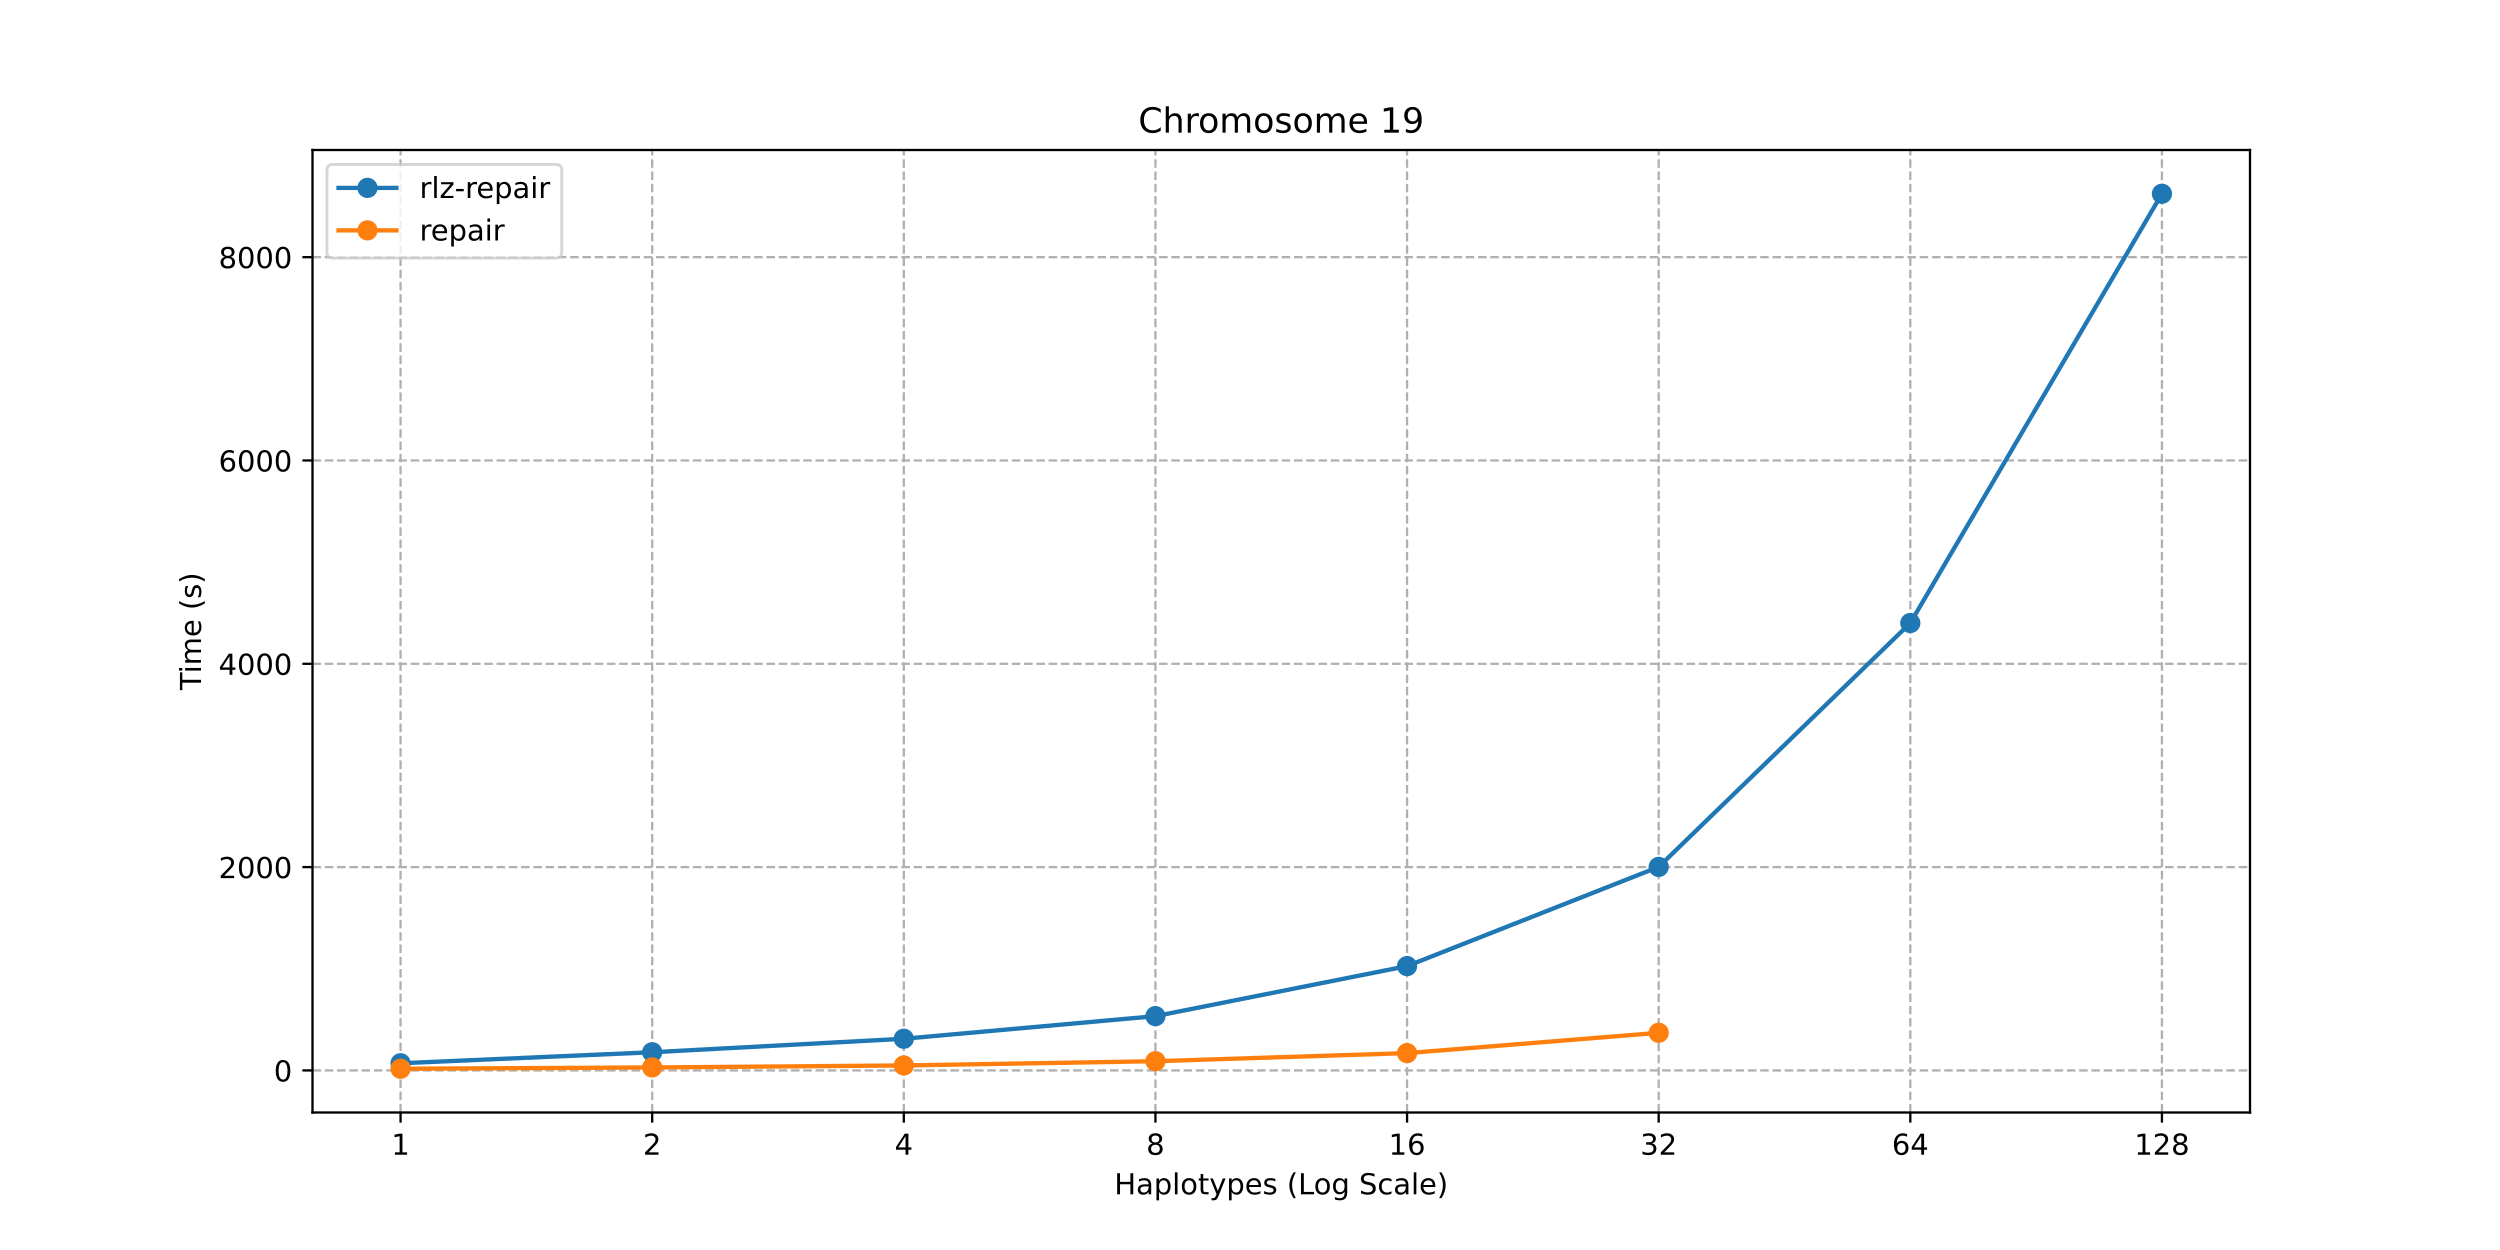
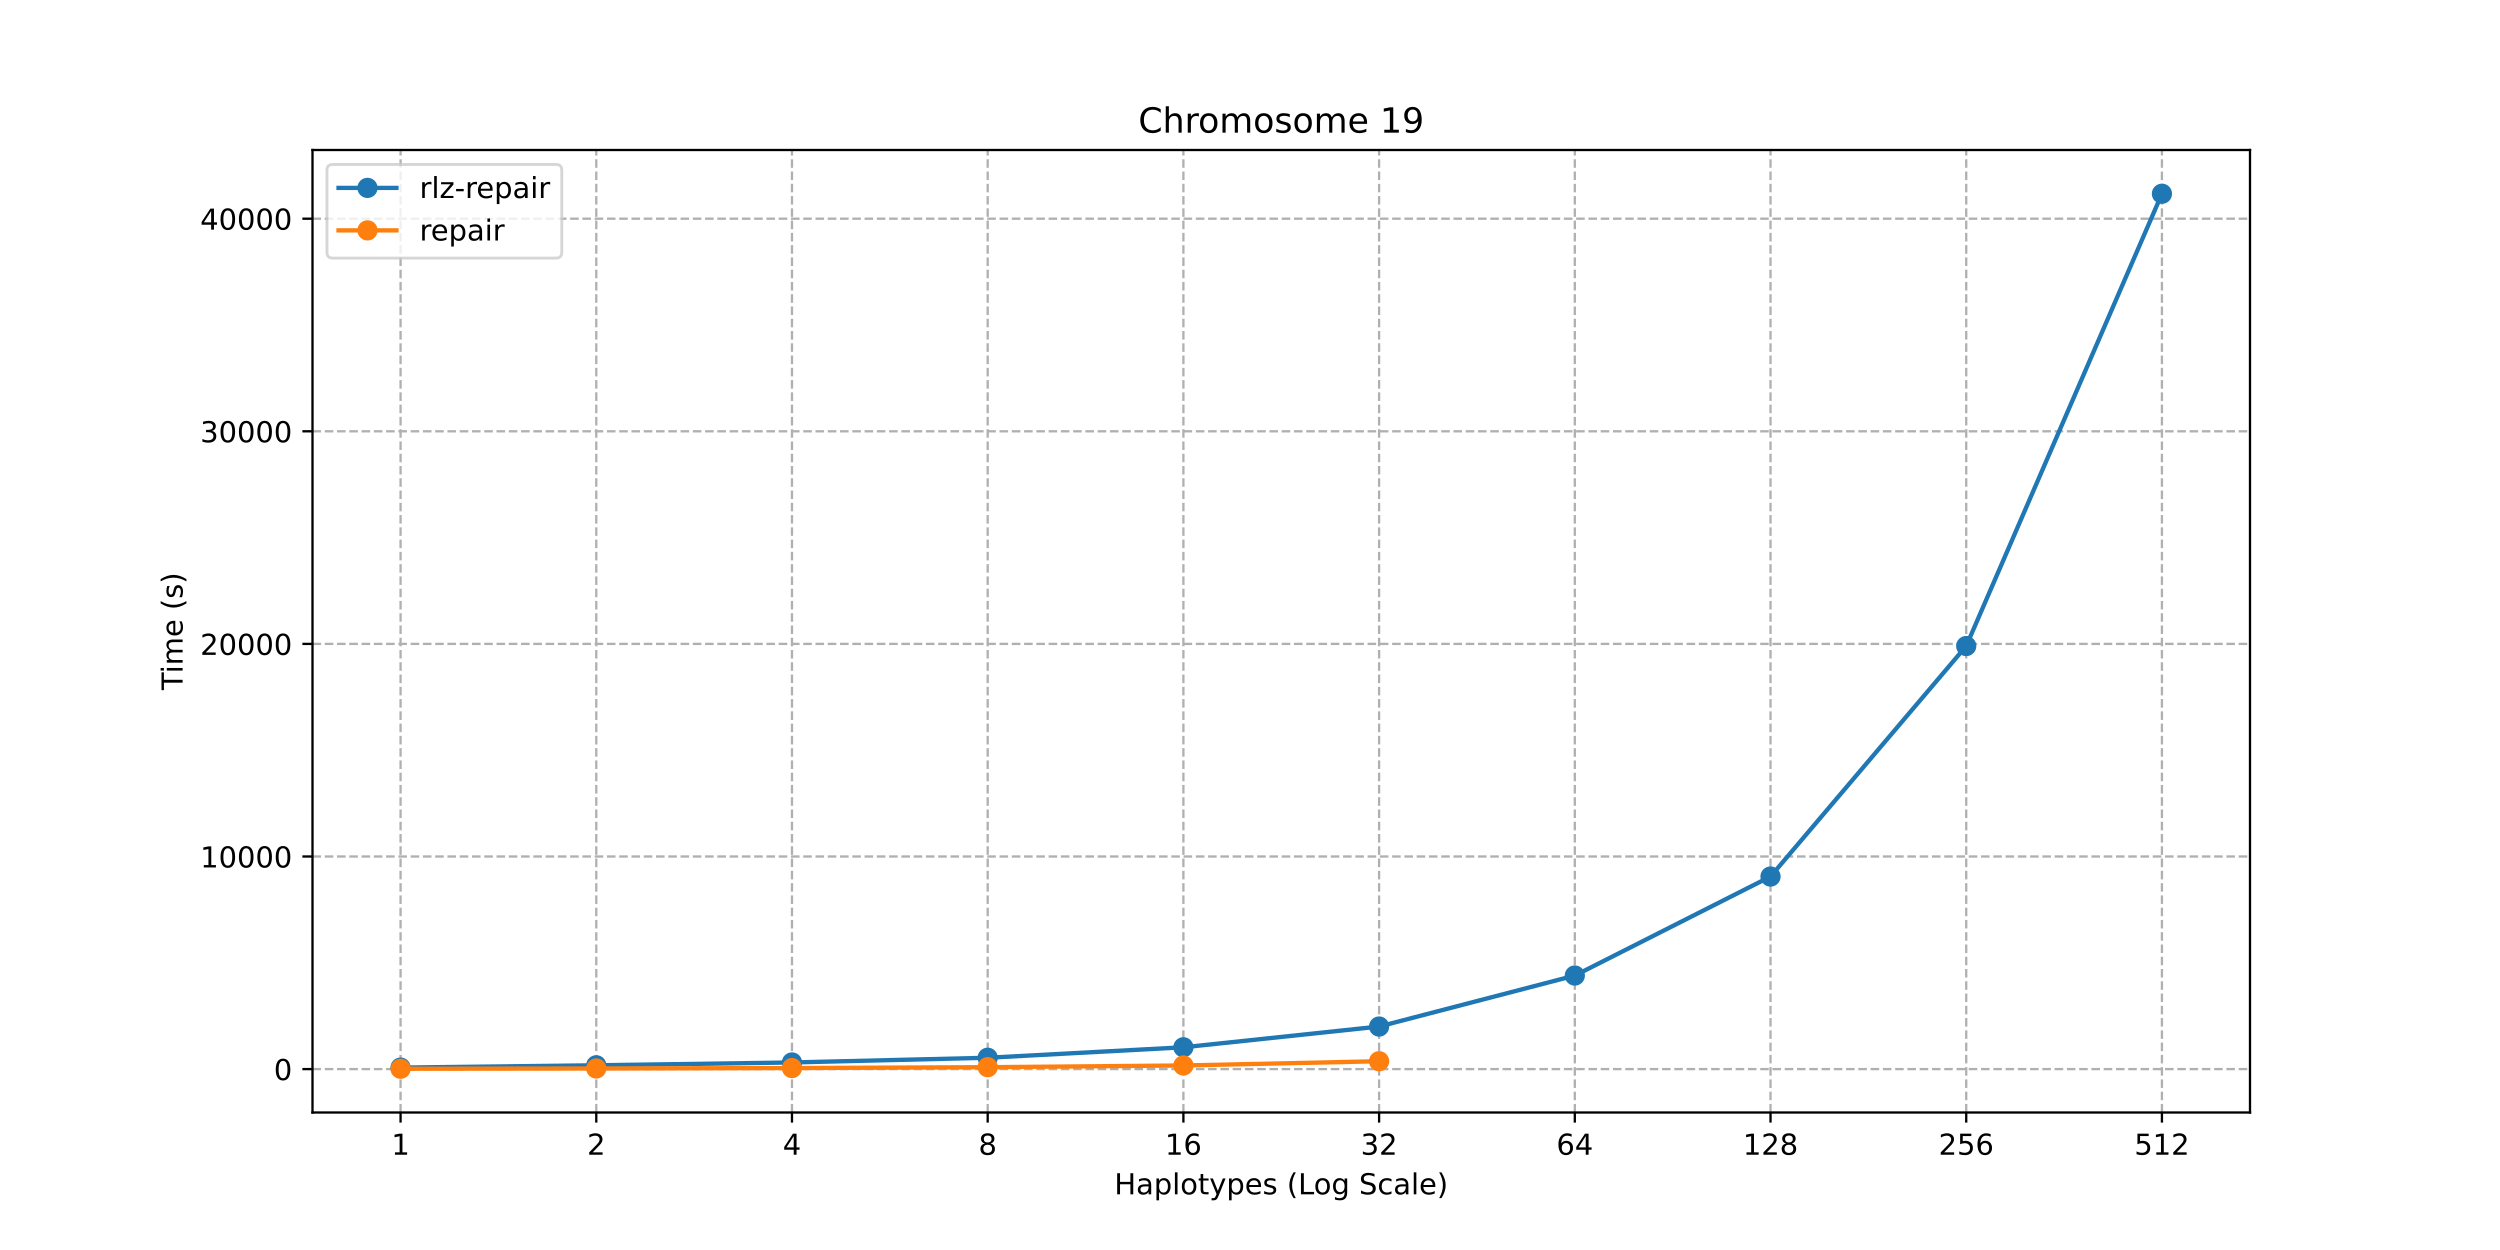
<svg xmlns="http://www.w3.org/2000/svg" xmlns:xlink="http://www.w3.org/1999/xlink" width="864pt" height="432pt" viewBox="0 0 864 432" version="1.1">
  <defs>
    <style type="text/css">*{stroke-linejoin: round; stroke-linecap: butt}</style>
  </defs>
  <g id="figure_1">
    <g id="patch_1">
      <path d="M 0 432  L 864 432  L 864 0  L 0 0  z " style="fill: #ffffff" />
    </g>
    <g id="axes_1">
      <g id="patch_2">
        <path d="M 108 384.48  L 777.6 384.48  L 777.6 51.84  L 108 51.84  z " style="fill: #ffffff" />
      </g>
      <g id="matplotlib.axis_1">
        <g id="xtick_1">
          <g id="line2d_1">
-             <path d="M 138.436 384.48  L 138.436 51.84  " clip-path="url(#pf1f2559786)" style="fill: none; stroke-dasharray: 2.96,1.28; stroke-dashoffset: 0; stroke: #b0b0b0; stroke-width: 0.8" />
+             <path d="M 138.436 384.48  L 138.436 51.84  " clip-path="url(#p9c836354a2)" style="fill: none; stroke-dasharray: 2.96,1.28; stroke-dashoffset: 0; stroke: #b0b0b0; stroke-width: 0.8" />
          </g>
          <g id="line2d_2">
            <defs>
-               <path id="me5ac113450" d="M 0 0  L 0 3.5  " style="stroke: #000000; stroke-width: 0.8" />
+               <path id="m26814242cc" d="M 0 0  L 0 3.5  " style="stroke: #000000; stroke-width: 0.8" />
            </defs>
            <g>
-               <use xlink:href="#me5ac113450" x="138.436" y="384.48" style="stroke: #000000; stroke-width: 0.8" />
+               <use xlink:href="#m26814242cc" x="138.436" y="384.48" style="stroke: #000000; stroke-width: 0.8" />
            </g>
          </g>
          <g id="text_1">
            <g transform="translate(135.2551 399.0784) scale(0.1 -0.1)">
              <defs>
                <path id="DejaVuSans-31" d="M 794 531  L 1825 531  L 1825 4091  L 703 3866  L 703 4441  L 1819 4666  L 2450 4666  L 2450 531  L 3481 531  L 3481 0  L 794 0  L 794 531  z " transform="scale(0.015625)" />
              </defs>
              <use xlink:href="#DejaVuSans-31" />
            </g>
          </g>
        </g>
        <g id="xtick_2">
          <g id="line2d_3">
-             <path d="M 225.397 384.48  L 225.397 51.84  " clip-path="url(#pf1f2559786)" style="fill: none; stroke-dasharray: 2.96,1.28; stroke-dashoffset: 0; stroke: #b0b0b0; stroke-width: 0.8" />
+             <path d="M 206.073 384.48  L 206.073 51.84  " clip-path="url(#p9c836354a2)" style="fill: none; stroke-dasharray: 2.96,1.28; stroke-dashoffset: 0; stroke: #b0b0b0; stroke-width: 0.8" />
          </g>
          <g id="line2d_4">
            <g>
-               <use xlink:href="#me5ac113450" x="225.397" y="384.48" style="stroke: #000000; stroke-width: 0.8" />
+               <use xlink:href="#m26814242cc" x="206.073" y="384.48" style="stroke: #000000; stroke-width: 0.8" />
            </g>
          </g>
          <g id="text_2">
-             <g transform="translate(222.2162 399.0784) scale(0.1 -0.1)">
+             <g transform="translate(202.8915 399.0784) scale(0.1 -0.1)">
              <defs>
                <path id="DejaVuSans-32" d="M 1228 531  L 3431 531  L 3431 0  L 469 0  L 469 531  Q 828 903 1448 1529  Q 2069 2156 2228 2338  Q 2531 2678 2651 2914  Q 2772 3150 2772 3378  Q 2772 3750 2511 3984  Q 2250 4219 1831 4219  Q 1534 4219 1204 4116  Q 875 4013 500 3803  L 500 4441  Q 881 4594 1212 4672  Q 1544 4750 1819 4750  Q 2544 4750 2975 4387  Q 3406 4025 3406 3419  Q 3406 3131 3298 2873  Q 3191 2616 2906 2266  Q 2828 2175 2409 1742  Q 1991 1309 1228 531  z " transform="scale(0.015625)" />
              </defs>
              <use xlink:href="#DejaVuSans-32" />
            </g>
          </g>
        </g>
        <g id="xtick_3">
          <g id="line2d_5">
-             <path d="M 312.358 384.48  L 312.358 51.84  " clip-path="url(#pf1f2559786)" style="fill: none; stroke-dasharray: 2.96,1.28; stroke-dashoffset: 0; stroke: #b0b0b0; stroke-width: 0.8" />
+             <path d="M 273.709 384.48  L 273.709 51.84  " clip-path="url(#p9c836354a2)" style="fill: none; stroke-dasharray: 2.96,1.28; stroke-dashoffset: 0; stroke: #b0b0b0; stroke-width: 0.8" />
          </g>
          <g id="line2d_6">
            <g>
-               <use xlink:href="#me5ac113450" x="312.358" y="384.48" style="stroke: #000000; stroke-width: 0.8" />
+               <use xlink:href="#m26814242cc" x="273.709" y="384.48" style="stroke: #000000; stroke-width: 0.8" />
            </g>
          </g>
          <g id="text_3">
-             <g transform="translate(309.1772 399.0784) scale(0.1 -0.1)">
+             <g transform="translate(270.5278 399.0784) scale(0.1 -0.1)">
              <defs>
                <path id="DejaVuSans-34" d="M 2419 4116  L 825 1625  L 2419 1625  L 2419 4116  z M 2253 4666  L 3047 4666  L 3047 1625  L 3713 1625  L 3713 1100  L 3047 1100  L 3047 0  L 2419 0  L 2419 1100  L 313 1100  L 313 1709  L 2253 4666  z " transform="scale(0.015625)" />
              </defs>
              <use xlink:href="#DejaVuSans-34" />
            </g>
          </g>
        </g>
        <g id="xtick_4">
          <g id="line2d_7">
-             <path d="M 399.319 384.48  L 399.319 51.84  " clip-path="url(#pf1f2559786)" style="fill: none; stroke-dasharray: 2.96,1.28; stroke-dashoffset: 0; stroke: #b0b0b0; stroke-width: 0.8" />
+             <path d="M 341.345 384.48  L 341.345 51.84  " clip-path="url(#p9c836354a2)" style="fill: none; stroke-dasharray: 2.96,1.28; stroke-dashoffset: 0; stroke: #b0b0b0; stroke-width: 0.8" />
          </g>
          <g id="line2d_8">
            <g>
-               <use xlink:href="#me5ac113450" x="399.319" y="384.48" style="stroke: #000000; stroke-width: 0.8" />
+               <use xlink:href="#m26814242cc" x="341.345" y="384.48" style="stroke: #000000; stroke-width: 0.8" />
            </g>
          </g>
          <g id="text_4">
-             <g transform="translate(396.1382 399.0784) scale(0.1 -0.1)">
+             <g transform="translate(338.1642 399.0784) scale(0.1 -0.1)">
              <defs>
                <path id="DejaVuSans-38" d="M 2034 2216  Q 1584 2216 1326 1975  Q 1069 1734 1069 1313  Q 1069 891 1326 650  Q 1584 409 2034 409  Q 2484 409 2743 651  Q 3003 894 3003 1313  Q 3003 1734 2745 1975  Q 2488 2216 2034 2216  z M 1403 2484  Q 997 2584 770 2862  Q 544 3141 544 3541  Q 544 4100 942 4425  Q 1341 4750 2034 4750  Q 2731 4750 3128 4425  Q 3525 4100 3525 3541  Q 3525 3141 3298 2862  Q 3072 2584 2669 2484  Q 3125 2378 3379 2068  Q 3634 1759 3634 1313  Q 3634 634 3220 271  Q 2806 -91 2034 -91  Q 1263 -91 848 271  Q 434 634 434 1313  Q 434 1759 690 2068  Q 947 2378 1403 2484  z M 1172 3481  Q 1172 3119 1398 2916  Q 1625 2713 2034 2713  Q 2441 2713 2670 2916  Q 2900 3119 2900 3481  Q 2900 3844 2670 4047  Q 2441 4250 2034 4250  Q 1625 4250 1398 4047  Q 1172 3844 1172 3481  z " transform="scale(0.015625)" />
              </defs>
              <use xlink:href="#DejaVuSans-38" />
            </g>
          </g>
        </g>
        <g id="xtick_5">
          <g id="line2d_9">
-             <path d="M 486.281 384.48  L 486.281 51.84  " clip-path="url(#pf1f2559786)" style="fill: none; stroke-dasharray: 2.96,1.28; stroke-dashoffset: 0; stroke: #b0b0b0; stroke-width: 0.8" />
+             <path d="M 408.982 384.48  L 408.982 51.84  " clip-path="url(#p9c836354a2)" style="fill: none; stroke-dasharray: 2.96,1.28; stroke-dashoffset: 0; stroke: #b0b0b0; stroke-width: 0.8" />
          </g>
          <g id="line2d_10">
            <g>
-               <use xlink:href="#me5ac113450" x="486.281" y="384.48" style="stroke: #000000; stroke-width: 0.8" />
+               <use xlink:href="#m26814242cc" x="408.982" y="384.48" style="stroke: #000000; stroke-width: 0.8" />
            </g>
          </g>
          <g id="text_5">
-             <g transform="translate(479.918 399.0784) scale(0.1 -0.1)">
+             <g transform="translate(402.6193 399.0784) scale(0.1 -0.1)">
              <defs>
                <path id="DejaVuSans-36" d="M 2113 2584  Q 1688 2584 1439 2293  Q 1191 2003 1191 1497  Q 1191 994 1439 701  Q 1688 409 2113 409  Q 2538 409 2786 701  Q 3034 994 3034 1497  Q 3034 2003 2786 2293  Q 2538 2584 2113 2584  z M 3366 4563  L 3366 3988  Q 3128 4100 2886 4159  Q 2644 4219 2406 4219  Q 1781 4219 1451 3797  Q 1122 3375 1075 2522  Q 1259 2794 1537 2939  Q 1816 3084 2150 3084  Q 2853 3084 3261 2657  Q 3669 2231 3669 1497  Q 3669 778 3244 343  Q 2819 -91 2113 -91  Q 1303 -91 875 529  Q 447 1150 447 2328  Q 447 3434 972 4092  Q 1497 4750 2381 4750  Q 2619 4750 2861 4703  Q 3103 4656 3366 4563  z " transform="scale(0.015625)" />
              </defs>
              <use xlink:href="#DejaVuSans-31" />
              <use xlink:href="#DejaVuSans-36" x="63.623" />
            </g>
          </g>
        </g>
        <g id="xtick_6">
          <g id="line2d_11">
-             <path d="M 573.242 384.48  L 573.242 51.84  " clip-path="url(#pf1f2559786)" style="fill: none; stroke-dasharray: 2.96,1.28; stroke-dashoffset: 0; stroke: #b0b0b0; stroke-width: 0.8" />
+             <path d="M 476.618 384.48  L 476.618 51.84  " clip-path="url(#p9c836354a2)" style="fill: none; stroke-dasharray: 2.96,1.28; stroke-dashoffset: 0; stroke: #b0b0b0; stroke-width: 0.8" />
          </g>
          <g id="line2d_12">
            <g>
-               <use xlink:href="#me5ac113450" x="573.242" y="384.48" style="stroke: #000000; stroke-width: 0.8" />
+               <use xlink:href="#m26814242cc" x="476.618" y="384.48" style="stroke: #000000; stroke-width: 0.8" />
            </g>
          </g>
          <g id="text_6">
-             <g transform="translate(566.8791 399.0784) scale(0.1 -0.1)">
+             <g transform="translate(470.2557 399.0784) scale(0.1 -0.1)">
              <defs>
                <path id="DejaVuSans-33" d="M 2597 2516  Q 3050 2419 3304 2112  Q 3559 1806 3559 1356  Q 3559 666 3084 287  Q 2609 -91 1734 -91  Q 1441 -91 1130 -33  Q 819 25 488 141  L 488 750  Q 750 597 1062 519  Q 1375 441 1716 441  Q 2309 441 2620 675  Q 2931 909 2931 1356  Q 2931 1769 2642 2001  Q 2353 2234 1838 2234  L 1294 2234  L 1294 2753  L 1863 2753  Q 2328 2753 2575 2939  Q 2822 3125 2822 3475  Q 2822 3834 2567 4026  Q 2313 4219 1838 4219  Q 1578 4219 1281 4162  Q 984 4106 628 3988  L 628 4550  Q 988 4650 1302 4700  Q 1616 4750 1894 4750  Q 2613 4750 3031 4423  Q 3450 4097 3450 3541  Q 3450 3153 3228 2886  Q 3006 2619 2597 2516  z " transform="scale(0.015625)" />
              </defs>
              <use xlink:href="#DejaVuSans-33" />
              <use xlink:href="#DejaVuSans-32" x="63.623" />
            </g>
          </g>
        </g>
        <g id="xtick_7">
          <g id="line2d_13">
-             <path d="M 660.203 384.48  L 660.203 51.84  " clip-path="url(#pf1f2559786)" style="fill: none; stroke-dasharray: 2.96,1.28; stroke-dashoffset: 0; stroke: #b0b0b0; stroke-width: 0.8" />
+             <path d="M 544.255 384.48  L 544.255 51.84  " clip-path="url(#p9c836354a2)" style="fill: none; stroke-dasharray: 2.96,1.28; stroke-dashoffset: 0; stroke: #b0b0b0; stroke-width: 0.8" />
          </g>
          <g id="line2d_14">
            <g>
-               <use xlink:href="#me5ac113450" x="660.203" y="384.48" style="stroke: #000000; stroke-width: 0.8" />
+               <use xlink:href="#m26814242cc" x="544.255" y="384.48" style="stroke: #000000; stroke-width: 0.8" />
            </g>
          </g>
          <g id="text_7">
-             <g transform="translate(653.8401 399.0784) scale(0.1 -0.1)">
+             <g transform="translate(537.892 399.0784) scale(0.1 -0.1)">
              <use xlink:href="#DejaVuSans-36" />
              <use xlink:href="#DejaVuSans-34" x="63.623" />
            </g>
          </g>
        </g>
        <g id="xtick_8">
          <g id="line2d_15">
-             <path d="M 747.164 384.48  L 747.164 51.84  " clip-path="url(#pf1f2559786)" style="fill: none; stroke-dasharray: 2.96,1.28; stroke-dashoffset: 0; stroke: #b0b0b0; stroke-width: 0.8" />
+             <path d="M 611.891 384.48  L 611.891 51.84  " clip-path="url(#p9c836354a2)" style="fill: none; stroke-dasharray: 2.96,1.28; stroke-dashoffset: 0; stroke: #b0b0b0; stroke-width: 0.8" />
          </g>
          <g id="line2d_16">
            <g>
-               <use xlink:href="#me5ac113450" x="747.164" y="384.48" style="stroke: #000000; stroke-width: 0.8" />
+               <use xlink:href="#m26814242cc" x="611.891" y="384.48" style="stroke: #000000; stroke-width: 0.8" />
            </g>
          </g>
          <g id="text_8">
-             <g transform="translate(737.6199 399.0784) scale(0.1 -0.1)">
+             <g transform="translate(602.3472 399.0784) scale(0.1 -0.1)">
              <use xlink:href="#DejaVuSans-31" />
              <use xlink:href="#DejaVuSans-32" x="63.623" />
              <use xlink:href="#DejaVuSans-38" x="127.246" />
            </g>
          </g>
        </g>
-         <g id="text_9">
+         <g id="xtick_9">
+           <g id="line2d_17">
+             <path d="M 679.527 384.48  L 679.527 51.84  " clip-path="url(#p9c836354a2)" style="fill: none; stroke-dasharray: 2.96,1.28; stroke-dashoffset: 0; stroke: #b0b0b0; stroke-width: 0.8" />
+           </g>
+           <g id="line2d_18">
+             <g>
+               <use xlink:href="#m26814242cc" x="679.527" y="384.48" style="stroke: #000000; stroke-width: 0.8" />
+             </g>
+           </g>
+           <g id="text_9">
+             <g transform="translate(669.9835 399.0784) scale(0.1 -0.1)">
+               <defs>
+                 <path id="DejaVuSans-35" d="M 691 4666  L 3169 4666  L 3169 4134  L 1269 4134  L 1269 2991  Q 1406 3038 1543 3061  Q 1681 3084 1819 3084  Q 2600 3084 3056 2656  Q 3513 2228 3513 1497  Q 3513 744 3044 326  Q 2575 -91 1722 -91  Q 1428 -91 1123 -41  Q 819 9 494 109  L 494 744  Q 775 591 1075 516  Q 1375 441 1709 441  Q 2250 441 2565 725  Q 2881 1009 2881 1497  Q 2881 1984 2565 2268  Q 2250 2553 1709 2553  Q 1456 2553 1204 2497  Q 953 2441 691 2322  L 691 4666  z " transform="scale(0.015625)" />
+               </defs>
+               <use xlink:href="#DejaVuSans-32" />
+               <use xlink:href="#DejaVuSans-35" x="63.623" />
+               <use xlink:href="#DejaVuSans-36" x="127.246" />
+             </g>
+           </g>
+         </g>
+         <g id="xtick_10">
+           <g id="line2d_19">
+             <path d="M 747.164 384.48  L 747.164 51.84  " clip-path="url(#p9c836354a2)" style="fill: none; stroke-dasharray: 2.96,1.28; stroke-dashoffset: 0; stroke: #b0b0b0; stroke-width: 0.8" />
+           </g>
+           <g id="line2d_20">
+             <g>
+               <use xlink:href="#m26814242cc" x="747.164" y="384.48" style="stroke: #000000; stroke-width: 0.8" />
+             </g>
+           </g>
+           <g id="text_10">
+             <g transform="translate(737.6199 399.0784) scale(0.1 -0.1)">
+               <use xlink:href="#DejaVuSans-35" />
+               <use xlink:href="#DejaVuSans-31" x="63.623" />
+               <use xlink:href="#DejaVuSans-32" x="127.246" />
+             </g>
+           </g>
+         </g>
+         <g id="text_11">
          <g transform="translate(385.1133 412.7566) scale(0.1 -0.1)">
            <defs>
              <path id="DejaVuSans-48" d="M 628 4666  L 1259 4666  L 1259 2753  L 3553 2753  L 3553 4666  L 4184 4666  L 4184 0  L 3553 0  L 3553 2222  L 1259 2222  L 1259 0  L 628 0  L 628 4666  z " transform="scale(0.015625)" />
              <path id="DejaVuSans-61" d="M 2194 1759  Q 1497 1759 1228 1600  Q 959 1441 959 1056  Q 959 750 1161 570  Q 1363 391 1709 391  Q 2188 391 2477 730  Q 2766 1069 2766 1631  L 2766 1759  L 2194 1759  z M 3341 1997  L 3341 0  L 2766 0  L 2766 531  Q 2569 213 2275 61  Q 1981 -91 1556 -91  Q 1019 -91 701 211  Q 384 513 384 1019  Q 384 1609 779 1909  Q 1175 2209 1959 2209  L 2766 2209  L 2766 2266  Q 2766 2663 2505 2880  Q 2244 3097 1772 3097  Q 1472 3097 1187 3025  Q 903 2953 641 2809  L 641 3341  Q 956 3463 1253 3523  Q 1550 3584 1831 3584  Q 2591 3584 2966 3190  Q 3341 2797 3341 1997  z " transform="scale(0.015625)" />
              <path id="DejaVuSans-70" d="M 1159 525  L 1159 -1331  L 581 -1331  L 581 3500  L 1159 3500  L 1159 2969  Q 1341 3281 1617 3432  Q 1894 3584 2278 3584  Q 2916 3584 3314 3078  Q 3713 2572 3713 1747  Q 3713 922 3314 415  Q 2916 -91 2278 -91  Q 1894 -91 1617 61  Q 1341 213 1159 525  z M 3116 1747  Q 3116 2381 2855 2742  Q 2594 3103 2138 3103  Q 1681 3103 1420 2742  Q 1159 2381 1159 1747  Q 1159 1113 1420 752  Q 1681 391 2138 391  Q 2594 391 2855 752  Q 3116 1113 3116 1747  z " transform="scale(0.015625)" />
              <path id="DejaVuSans-6c" d="M 603 4863  L 1178 4863  L 1178 0  L 603 0  L 603 4863  z " transform="scale(0.015625)" />
              <path id="DejaVuSans-6f" d="M 1959 3097  Q 1497 3097 1228 2736  Q 959 2375 959 1747  Q 959 1119 1226 758  Q 1494 397 1959 397  Q 2419 397 2687 759  Q 2956 1122 2956 1747  Q 2956 2369 2687 2733  Q 2419 3097 1959 3097  z M 1959 3584  Q 2709 3584 3137 3096  Q 3566 2609 3566 1747  Q 3566 888 3137 398  Q 2709 -91 1959 -91  Q 1206 -91 779 398  Q 353 888 353 1747  Q 353 2609 779 3096  Q 1206 3584 1959 3584  z " transform="scale(0.015625)" />
              <path id="DejaVuSans-74" d="M 1172 4494  L 1172 3500  L 2356 3500  L 2356 3053  L 1172 3053  L 1172 1153  Q 1172 725 1289 603  Q 1406 481 1766 481  L 2356 481  L 2356 0  L 1766 0  Q 1100 0 847 248  Q 594 497 594 1153  L 594 3053  L 172 3053  L 172 3500  L 594 3500  L 594 4494  L 1172 4494  z " transform="scale(0.015625)" />
              <path id="DejaVuSans-79" d="M 2059 -325  Q 1816 -950 1584 -1140  Q 1353 -1331 966 -1331  L 506 -1331  L 506 -850  L 844 -850  Q 1081 -850 1212 -737  Q 1344 -625 1503 -206  L 1606 56  L 191 3500  L 800 3500  L 1894 763  L 2988 3500  L 3597 3500  L 2059 -325  z " transform="scale(0.015625)" />
              <path id="DejaVuSans-65" d="M 3597 1894  L 3597 1613  L 953 1613  Q 991 1019 1311 708  Q 1631 397 2203 397  Q 2534 397 2845 478  Q 3156 559 3463 722  L 3463 178  Q 3153 47 2828 -22  Q 2503 -91 2169 -91  Q 1331 -91 842 396  Q 353 884 353 1716  Q 353 2575 817 3079  Q 1281 3584 2069 3584  Q 2775 3584 3186 3129  Q 3597 2675 3597 1894  z M 3022 2063  Q 3016 2534 2758 2815  Q 2500 3097 2075 3097  Q 1594 3097 1305 2825  Q 1016 2553 972 2059  L 3022 2063  z " transform="scale(0.015625)" />
              <path id="DejaVuSans-73" d="M 2834 3397  L 2834 2853  Q 2591 2978 2328 3040  Q 2066 3103 1784 3103  Q 1356 3103 1142 2972  Q 928 2841 928 2578  Q 928 2378 1081 2264  Q 1234 2150 1697 2047  L 1894 2003  Q 2506 1872 2764 1633  Q 3022 1394 3022 966  Q 3022 478 2636 193  Q 2250 -91 1575 -91  Q 1294 -91 989 -36  Q 684 19 347 128  L 347 722  Q 666 556 975 473  Q 1284 391 1588 391  Q 1994 391 2212 530  Q 2431 669 2431 922  Q 2431 1156 2273 1281  Q 2116 1406 1581 1522  L 1381 1569  Q 847 1681 609 1914  Q 372 2147 372 2553  Q 372 3047 722 3315  Q 1072 3584 1716 3584  Q 2034 3584 2315 3537  Q 2597 3491 2834 3397  z " transform="scale(0.015625)" />
              <path id="DejaVuSans-20" transform="scale(0.015625)" />
              <path id="DejaVuSans-28" d="M 1984 4856  Q 1566 4138 1362 3434  Q 1159 2731 1159 2009  Q 1159 1288 1364 580  Q 1569 -128 1984 -844  L 1484 -844  Q 1016 -109 783 600  Q 550 1309 550 2009  Q 550 2706 781 3412  Q 1013 4119 1484 4856  L 1984 4856  z " transform="scale(0.015625)" />
              <path id="DejaVuSans-4c" d="M 628 4666  L 1259 4666  L 1259 531  L 3531 531  L 3531 0  L 628 0  L 628 4666  z " transform="scale(0.015625)" />
              <path id="DejaVuSans-67" d="M 2906 1791  Q 2906 2416 2648 2759  Q 2391 3103 1925 3103  Q 1463 3103 1205 2759  Q 947 2416 947 1791  Q 947 1169 1205 825  Q 1463 481 1925 481  Q 2391 481 2648 825  Q 2906 1169 2906 1791  z M 3481 434  Q 3481 -459 3084 -895  Q 2688 -1331 1869 -1331  Q 1566 -1331 1297 -1286  Q 1028 -1241 775 -1147  L 775 -588  Q 1028 -725 1275 -790  Q 1522 -856 1778 -856  Q 2344 -856 2625 -561  Q 2906 -266 2906 331  L 2906 616  Q 2728 306 2450 153  Q 2172 0 1784 0  Q 1141 0 747 490  Q 353 981 353 1791  Q 353 2603 747 3093  Q 1141 3584 1784 3584  Q 2172 3584 2450 3431  Q 2728 3278 2906 2969  L 2906 3500  L 3481 3500  L 3481 434  z " transform="scale(0.015625)" />
              <path id="DejaVuSans-53" d="M 3425 4513  L 3425 3897  Q 3066 4069 2747 4153  Q 2428 4238 2131 4238  Q 1616 4238 1336 4038  Q 1056 3838 1056 3469  Q 1056 3159 1242 3001  Q 1428 2844 1947 2747  L 2328 2669  Q 3034 2534 3370 2195  Q 3706 1856 3706 1288  Q 3706 609 3251 259  Q 2797 -91 1919 -91  Q 1588 -91 1214 -16  Q 841 59 441 206  L 441 856  Q 825 641 1194 531  Q 1563 422 1919 422  Q 2459 422 2753 634  Q 3047 847 3047 1241  Q 3047 1584 2836 1778  Q 2625 1972 2144 2069  L 1759 2144  Q 1053 2284 737 2584  Q 422 2884 422 3419  Q 422 4038 858 4394  Q 1294 4750 2059 4750  Q 2388 4750 2728 4690  Q 3069 4631 3425 4513  z " transform="scale(0.015625)" />
              <path id="DejaVuSans-63" d="M 3122 3366  L 3122 2828  Q 2878 2963 2633 3030  Q 2388 3097 2138 3097  Q 1578 3097 1268 2742  Q 959 2388 959 1747  Q 959 1106 1268 751  Q 1578 397 2138 397  Q 2388 397 2633 464  Q 2878 531 3122 666  L 3122 134  Q 2881 22 2623 -34  Q 2366 -91 2075 -91  Q 1284 -91 818 406  Q 353 903 353 1747  Q 353 2603 823 3093  Q 1294 3584 2113 3584  Q 2378 3584 2631 3529  Q 2884 3475 3122 3366  z " transform="scale(0.015625)" />
              <path id="DejaVuSans-29" d="M 513 4856  L 1013 4856  Q 1481 4119 1714 3412  Q 1947 2706 1947 2009  Q 1947 1309 1714 600  Q 1481 -109 1013 -844  L 513 -844  Q 928 -128 1133 580  Q 1338 1288 1338 2009  Q 1338 2731 1133 3434  Q 928 4138 513 4856  z " transform="scale(0.015625)" />
            </defs>
            <use xlink:href="#DejaVuSans-48" />
            <use xlink:href="#DejaVuSans-61" x="75.195" />
            <use xlink:href="#DejaVuSans-70" x="136.475" />
            <use xlink:href="#DejaVuSans-6c" x="199.951" />
            <use xlink:href="#DejaVuSans-6f" x="227.734" />
            <use xlink:href="#DejaVuSans-74" x="288.916" />
            <use xlink:href="#DejaVuSans-79" x="328.125" />
            <use xlink:href="#DejaVuSans-70" x="387.305" />
            <use xlink:href="#DejaVuSans-65" x="450.781" />
            <use xlink:href="#DejaVuSans-73" x="512.305" />
            <use xlink:href="#DejaVuSans-20" x="564.404" />
            <use xlink:href="#DejaVuSans-28" x="596.191" />
            <use xlink:href="#DejaVuSans-4c" x="635.205" />
            <use xlink:href="#DejaVuSans-6f" x="689.168" />
            <use xlink:href="#DejaVuSans-67" x="750.35" />
            <use xlink:href="#DejaVuSans-20" x="813.826" />
            <use xlink:href="#DejaVuSans-53" x="845.613" />
            <use xlink:href="#DejaVuSans-63" x="909.09" />
            <use xlink:href="#DejaVuSans-61" x="964.07" />
            <use xlink:href="#DejaVuSans-6c" x="1025.35" />
            <use xlink:href="#DejaVuSans-65" x="1053.133" />
            <use xlink:href="#DejaVuSans-29" x="1114.656" />
          </g>
        </g>
      </g>
      <g id="matplotlib.axis_2">
        <g id="ytick_1">
-           <g id="line2d_17">
-             <path d="M 108 369.945  L 777.6 369.945  " clip-path="url(#pf1f2559786)" style="fill: none; stroke-dasharray: 2.96,1.28; stroke-dashoffset: 0; stroke: #b0b0b0; stroke-width: 0.8" />
-           </g>
-           <g id="line2d_18">
+           <g id="line2d_21">
+             <path d="M 108 369.482  L 777.6 369.482  " clip-path="url(#p9c836354a2)" style="fill: none; stroke-dasharray: 2.96,1.28; stroke-dashoffset: 0; stroke: #b0b0b0; stroke-width: 0.8" />
+           </g>
+           <g id="line2d_22">
            <defs>
-               <path id="mb9e72e4fcb" d="M 0 0  L -3.5 0  " style="stroke: #000000; stroke-width: 0.8" />
+               <path id="mcf21e09ba5" d="M 0 0  L -3.5 0  " style="stroke: #000000; stroke-width: 0.8" />
            </defs>
            <g>
-               <use xlink:href="#mb9e72e4fcb" x="108" y="369.945" style="stroke: #000000; stroke-width: 0.8" />
-             </g>
-           </g>
-           <g id="text_10">
-             <g transform="translate(94.6375 373.7445) scale(0.1 -0.1)">
+               <use xlink:href="#mcf21e09ba5" x="108" y="369.482" style="stroke: #000000; stroke-width: 0.8" />
+             </g>
+           </g>
+           <g id="text_12">
+             <g transform="translate(94.6375 373.2816) scale(0.1 -0.1)">
              <defs>
                <path id="DejaVuSans-30" d="M 2034 4250  Q 1547 4250 1301 3770  Q 1056 3291 1056 2328  Q 1056 1369 1301 889  Q 1547 409 2034 409  Q 2525 409 2770 889  Q 3016 1369 3016 2328  Q 3016 3291 2770 3770  Q 2525 4250 2034 4250  z M 2034 4750  Q 2819 4750 3233 4129  Q 3647 3509 3647 2328  Q 3647 1150 3233 529  Q 2819 -91 2034 -91  Q 1250 -91 836 529  Q 422 1150 422 2328  Q 422 3509 836 4129  Q 1250 4750 2034 4750  z " transform="scale(0.015625)" />
              </defs>
              <use xlink:href="#DejaVuSans-30" />
            </g>
          </g>
        </g>
        <g id="ytick_2">
-           <g id="line2d_19">
-             <path d="M 108 299.677  L 777.6 299.677  " clip-path="url(#pf1f2559786)" style="fill: none; stroke-dasharray: 2.96,1.28; stroke-dashoffset: 0; stroke: #b0b0b0; stroke-width: 0.8" />
-           </g>
-           <g id="line2d_20">
-             <g>
-               <use xlink:href="#mb9e72e4fcb" x="108" y="299.677" style="stroke: #000000; stroke-width: 0.8" />
-             </g>
-           </g>
-           <g id="text_11">
-             <g transform="translate(75.55 303.4763) scale(0.1 -0.1)">
+           <g id="line2d_23">
+             <path d="M 108 296.007  L 777.6 296.007  " clip-path="url(#p9c836354a2)" style="fill: none; stroke-dasharray: 2.96,1.28; stroke-dashoffset: 0; stroke: #b0b0b0; stroke-width: 0.8" />
+           </g>
+           <g id="line2d_24">
+             <g>
+               <use xlink:href="#mcf21e09ba5" x="108" y="296.007" style="stroke: #000000; stroke-width: 0.8" />
+             </g>
+           </g>
+           <g id="text_13">
+             <g transform="translate(69.1875 299.8061) scale(0.1 -0.1)">
+               <use xlink:href="#DejaVuSans-31" />
+               <use xlink:href="#DejaVuSans-30" x="63.623" />
+               <use xlink:href="#DejaVuSans-30" x="127.246" />
+               <use xlink:href="#DejaVuSans-30" x="190.869" />
+               <use xlink:href="#DejaVuSans-30" x="254.492" />
+             </g>
+           </g>
+         </g>
+         <g id="ytick_3">
+           <g id="line2d_25">
+             <path d="M 108 222.531  L 777.6 222.531  " clip-path="url(#p9c836354a2)" style="fill: none; stroke-dasharray: 2.96,1.28; stroke-dashoffset: 0; stroke: #b0b0b0; stroke-width: 0.8" />
+           </g>
+           <g id="line2d_26">
+             <g>
+               <use xlink:href="#mcf21e09ba5" x="108" y="222.531" style="stroke: #000000; stroke-width: 0.8" />
+             </g>
+           </g>
+           <g id="text_14">
+             <g transform="translate(69.1875 226.3305) scale(0.1 -0.1)">
              <use xlink:href="#DejaVuSans-32" />
              <use xlink:href="#DejaVuSans-30" x="63.623" />
              <use xlink:href="#DejaVuSans-30" x="127.246" />
              <use xlink:href="#DejaVuSans-30" x="190.869" />
-             </g>
-           </g>
-         </g>
-         <g id="ytick_3">
-           <g id="line2d_21">
-             <path d="M 108 229.409  L 777.6 229.409  " clip-path="url(#pf1f2559786)" style="fill: none; stroke-dasharray: 2.96,1.28; stroke-dashoffset: 0; stroke: #b0b0b0; stroke-width: 0.8" />
-           </g>
-           <g id="line2d_22">
-             <g>
-               <use xlink:href="#mb9e72e4fcb" x="108" y="229.409" style="stroke: #000000; stroke-width: 0.8" />
-             </g>
-           </g>
-           <g id="text_12">
-             <g transform="translate(75.55 233.2081) scale(0.1 -0.1)">
+               <use xlink:href="#DejaVuSans-30" x="254.492" />
+             </g>
+           </g>
+         </g>
+         <g id="ytick_4">
+           <g id="line2d_27">
+             <path d="M 108 149.056  L 777.6 149.056  " clip-path="url(#p9c836354a2)" style="fill: none; stroke-dasharray: 2.96,1.28; stroke-dashoffset: 0; stroke: #b0b0b0; stroke-width: 0.8" />
+           </g>
+           <g id="line2d_28">
+             <g>
+               <use xlink:href="#mcf21e09ba5" x="108" y="149.056" style="stroke: #000000; stroke-width: 0.8" />
+             </g>
+           </g>
+           <g id="text_15">
+             <g transform="translate(69.1875 152.855) scale(0.1 -0.1)">
+               <use xlink:href="#DejaVuSans-33" />
+               <use xlink:href="#DejaVuSans-30" x="63.623" />
+               <use xlink:href="#DejaVuSans-30" x="127.246" />
+               <use xlink:href="#DejaVuSans-30" x="190.869" />
+               <use xlink:href="#DejaVuSans-30" x="254.492" />
+             </g>
+           </g>
+         </g>
+         <g id="ytick_5">
+           <g id="line2d_29">
+             <path d="M 108 75.58  L 777.6 75.58  " clip-path="url(#p9c836354a2)" style="fill: none; stroke-dasharray: 2.96,1.28; stroke-dashoffset: 0; stroke: #b0b0b0; stroke-width: 0.8" />
+           </g>
+           <g id="line2d_30">
+             <g>
+               <use xlink:href="#mcf21e09ba5" x="108" y="75.58" style="stroke: #000000; stroke-width: 0.8" />
+             </g>
+           </g>
+           <g id="text_16">
+             <g transform="translate(69.1875 79.37944) scale(0.1 -0.1)">
              <use xlink:href="#DejaVuSans-34" />
              <use xlink:href="#DejaVuSans-30" x="63.623" />
              <use xlink:href="#DejaVuSans-30" x="127.246" />
              <use xlink:href="#DejaVuSans-30" x="190.869" />
-             </g>
-           </g>
-         </g>
-         <g id="ytick_4">
-           <g id="line2d_23">
-             <path d="M 108 159.141  L 777.6 159.141  " clip-path="url(#pf1f2559786)" style="fill: none; stroke-dasharray: 2.96,1.28; stroke-dashoffset: 0; stroke: #b0b0b0; stroke-width: 0.8" />
-           </g>
-           <g id="line2d_24">
-             <g>
-               <use xlink:href="#mb9e72e4fcb" x="108" y="159.141" style="stroke: #000000; stroke-width: 0.8" />
-             </g>
-           </g>
-           <g id="text_13">
-             <g transform="translate(75.55 162.9399) scale(0.1 -0.1)">
-               <use xlink:href="#DejaVuSans-36" />
-               <use xlink:href="#DejaVuSans-30" x="63.623" />
-               <use xlink:href="#DejaVuSans-30" x="127.246" />
-               <use xlink:href="#DejaVuSans-30" x="190.869" />
-             </g>
-           </g>
-         </g>
-         <g id="ytick_5">
-           <g id="line2d_25">
-             <path d="M 108 88.873  L 777.6 88.873  " clip-path="url(#pf1f2559786)" style="fill: none; stroke-dasharray: 2.96,1.28; stroke-dashoffset: 0; stroke: #b0b0b0; stroke-width: 0.8" />
-           </g>
-           <g id="line2d_26">
-             <g>
-               <use xlink:href="#mb9e72e4fcb" x="108" y="88.873" style="stroke: #000000; stroke-width: 0.8" />
-             </g>
-           </g>
-           <g id="text_14">
-             <g transform="translate(75.55 92.67174) scale(0.1 -0.1)">
-               <use xlink:href="#DejaVuSans-38" />
-               <use xlink:href="#DejaVuSans-30" x="63.623" />
-               <use xlink:href="#DejaVuSans-30" x="127.246" />
-               <use xlink:href="#DejaVuSans-30" x="190.869" />
-             </g>
-           </g>
-         </g>
-         <g id="text_15">
-           <g transform="translate(69.47031 238.4889) rotate(-90) scale(0.1 -0.1)">
+               <use xlink:href="#DejaVuSans-30" x="254.492" />
+             </g>
+           </g>
+         </g>
+         <g id="text_17">
+           <g transform="translate(63.10781 238.4889) rotate(-90) scale(0.1 -0.1)">
            <defs>
              <path id="DejaVuSans-54" d="M -19 4666  L 3928 4666  L 3928 4134  L 2272 4134  L 2272 0  L 1638 0  L 1638 4134  L -19 4134  L -19 4666  z " transform="scale(0.015625)" />
              <path id="DejaVuSans-69" d="M 603 3500  L 1178 3500  L 1178 0  L 603 0  L 603 3500  z M 603 4863  L 1178 4863  L 1178 4134  L 603 4134  L 603 4863  z " transform="scale(0.015625)" />
              <path id="DejaVuSans-6d" d="M 3328 2828  Q 3544 3216 3844 3400  Q 4144 3584 4550 3584  Q 5097 3584 5394 3201  Q 5691 2819 5691 2113  L 5691 0  L 5113 0  L 5113 2094  Q 5113 2597 4934 2840  Q 4756 3084 4391 3084  Q 3944 3084 3684 2787  Q 3425 2491 3425 1978  L 3425 0  L 2847 0  L 2847 2094  Q 2847 2600 2669 2842  Q 2491 3084 2119 3084  Q 1678 3084 1418 2786  Q 1159 2488 1159 1978  L 1159 0  L 581 0  L 581 3500  L 1159 3500  L 1159 2956  Q 1356 3278 1631 3431  Q 1906 3584 2284 3584  Q 2666 3584 2933 3390  Q 3200 3197 3328 2828  z " transform="scale(0.015625)" />
            </defs>
            <use xlink:href="#DejaVuSans-54" />
            <use xlink:href="#DejaVuSans-69" x="57.959" />
            <use xlink:href="#DejaVuSans-6d" x="85.742" />
            <use xlink:href="#DejaVuSans-65" x="183.154" />
            <use xlink:href="#DejaVuSans-20" x="244.678" />
            <use xlink:href="#DejaVuSans-28" x="276.465" />
            <use xlink:href="#DejaVuSans-73" x="315.479" />
            <use xlink:href="#DejaVuSans-29" x="367.578" />
          </g>
        </g>
      </g>
-       <g id="line2d_27">
-         <path d="M 138.436 367.461  L 225.397 363.652  L 312.358 358.988  L 399.319 351.174  L 486.281 333.882  L 573.242 299.598  L 660.203 215.319  L 747.164 66.96  " clip-path="url(#pf1f2559786)" style="fill: none; stroke: #1f77b4; stroke-width: 1.5; stroke-linecap: square" />
+       <g id="line2d_31">
+         <path d="M 138.436 368.963  L 206.073 368.166  L 273.709 367.191  L 341.345 365.557  L 408.982 361.941  L 476.618 354.771  L 544.255 337.146  L 611.891 302.931  L 679.527 223.271  L 747.164 66.96  " clip-path="url(#p9c836354a2)" style="fill: none; stroke: #1f77b4; stroke-width: 1.5; stroke-linecap: square" />
        <defs>
-           <path id="mbcf1b26f34" d="M 0 3  C 0.796 3 1.559 2.684 2.121 2.121  C 2.684 1.559 3 0.796 3 0  C 3 -0.796 2.684 -1.559 2.121 -2.121  C 1.559 -2.684 0.796 -3 0 -3  C -0.796 -3 -1.559 -2.684 -2.121 -2.121  C -2.684 -1.559 -3 -0.796 -3 0  C -3 0.796 -2.684 1.559 -2.121 2.121  C -1.559 2.684 -0.796 3 0 3  z " style="stroke: #1f77b4" />
+           <path id="mc131ce058b" d="M 0 3  C 0.796 3 1.559 2.684 2.121 2.121  C 2.684 1.559 3 0.796 3 0  C 3 -0.796 2.684 -1.559 2.121 -2.121  C 1.559 -2.684 0.796 -3 0 -3  C -0.796 -3 -1.559 -2.684 -2.121 -2.121  C -2.684 -1.559 -3 -0.796 -3 0  C -3 0.796 -2.684 1.559 -2.121 2.121  C -1.559 2.684 -0.796 3 0 3  z " style="stroke: #1f77b4" />
        </defs>
-         <g clip-path="url(#pf1f2559786)">
-           <use xlink:href="#mbcf1b26f34" x="138.436" y="367.461" style="fill: #1f77b4; stroke: #1f77b4" />
-           <use xlink:href="#mbcf1b26f34" x="225.397" y="363.652" style="fill: #1f77b4; stroke: #1f77b4" />
-           <use xlink:href="#mbcf1b26f34" x="312.358" y="358.988" style="fill: #1f77b4; stroke: #1f77b4" />
-           <use xlink:href="#mbcf1b26f34" x="399.319" y="351.174" style="fill: #1f77b4; stroke: #1f77b4" />
-           <use xlink:href="#mbcf1b26f34" x="486.281" y="333.882" style="fill: #1f77b4; stroke: #1f77b4" />
-           <use xlink:href="#mbcf1b26f34" x="573.242" y="299.598" style="fill: #1f77b4; stroke: #1f77b4" />
-           <use xlink:href="#mbcf1b26f34" x="660.203" y="215.319" style="fill: #1f77b4; stroke: #1f77b4" />
-           <use xlink:href="#mbcf1b26f34" x="747.164" y="66.96" style="fill: #1f77b4; stroke: #1f77b4" />
-         </g>
-       </g>
-       <g id="line2d_28">
-         <path d="M 138.436 369.36  L 225.397 368.908  L 312.358 368.22  L 399.319 366.751  L 486.281 363.954  L 573.242 356.932  " clip-path="url(#pf1f2559786)" style="fill: none; stroke: #ff7f0e; stroke-width: 1.5; stroke-linecap: square" />
+         <g clip-path="url(#p9c836354a2)">
+           <use xlink:href="#mc131ce058b" x="138.436" y="368.963" style="fill: #1f77b4; stroke: #1f77b4" />
+           <use xlink:href="#mc131ce058b" x="206.073" y="368.166" style="fill: #1f77b4; stroke: #1f77b4" />
+           <use xlink:href="#mc131ce058b" x="273.709" y="367.191" style="fill: #1f77b4; stroke: #1f77b4" />
+           <use xlink:href="#mc131ce058b" x="341.345" y="365.557" style="fill: #1f77b4; stroke: #1f77b4" />
+           <use xlink:href="#mc131ce058b" x="408.982" y="361.941" style="fill: #1f77b4; stroke: #1f77b4" />
+           <use xlink:href="#mc131ce058b" x="476.618" y="354.771" style="fill: #1f77b4; stroke: #1f77b4" />
+           <use xlink:href="#mc131ce058b" x="544.255" y="337.146" style="fill: #1f77b4; stroke: #1f77b4" />
+           <use xlink:href="#mc131ce058b" x="611.891" y="302.931" style="fill: #1f77b4; stroke: #1f77b4" />
+           <use xlink:href="#mc131ce058b" x="679.527" y="223.271" style="fill: #1f77b4; stroke: #1f77b4" />
+           <use xlink:href="#mc131ce058b" x="747.164" y="66.96" style="fill: #1f77b4; stroke: #1f77b4" />
+         </g>
+       </g>
+       <g id="line2d_32">
+         <path d="M 138.436 369.36  L 206.073 369.265  L 273.709 369.122  L 341.345 368.814  L 408.982 368.229  L 476.618 366.761  " clip-path="url(#p9c836354a2)" style="fill: none; stroke: #ff7f0e; stroke-width: 1.5; stroke-linecap: square" />
        <defs>
-           <path id="mda028e492e" d="M 0 3  C 0.796 3 1.559 2.684 2.121 2.121  C 2.684 1.559 3 0.796 3 0  C 3 -0.796 2.684 -1.559 2.121 -2.121  C 1.559 -2.684 0.796 -3 0 -3  C -0.796 -3 -1.559 -2.684 -2.121 -2.121  C -2.684 -1.559 -3 -0.796 -3 0  C -3 0.796 -2.684 1.559 -2.121 2.121  C -1.559 2.684 -0.796 3 0 3  z " style="stroke: #ff7f0e" />
+           <path id="maa69fa943d" d="M 0 3  C 0.796 3 1.559 2.684 2.121 2.121  C 2.684 1.559 3 0.796 3 0  C 3 -0.796 2.684 -1.559 2.121 -2.121  C 1.559 -2.684 0.796 -3 0 -3  C -0.796 -3 -1.559 -2.684 -2.121 -2.121  C -2.684 -1.559 -3 -0.796 -3 0  C -3 0.796 -2.684 1.559 -2.121 2.121  C -1.559 2.684 -0.796 3 0 3  z " style="stroke: #ff7f0e" />
        </defs>
-         <g clip-path="url(#pf1f2559786)">
-           <use xlink:href="#mda028e492e" x="138.436" y="369.36" style="fill: #ff7f0e; stroke: #ff7f0e" />
-           <use xlink:href="#mda028e492e" x="225.397" y="368.908" style="fill: #ff7f0e; stroke: #ff7f0e" />
-           <use xlink:href="#mda028e492e" x="312.358" y="368.22" style="fill: #ff7f0e; stroke: #ff7f0e" />
-           <use xlink:href="#mda028e492e" x="399.319" y="366.751" style="fill: #ff7f0e; stroke: #ff7f0e" />
-           <use xlink:href="#mda028e492e" x="486.281" y="363.954" style="fill: #ff7f0e; stroke: #ff7f0e" />
-           <use xlink:href="#mda028e492e" x="573.242" y="356.932" style="fill: #ff7f0e; stroke: #ff7f0e" />
+         <g clip-path="url(#p9c836354a2)">
+           <use xlink:href="#maa69fa943d" x="138.436" y="369.36" style="fill: #ff7f0e; stroke: #ff7f0e" />
+           <use xlink:href="#maa69fa943d" x="206.073" y="369.265" style="fill: #ff7f0e; stroke: #ff7f0e" />
+           <use xlink:href="#maa69fa943d" x="273.709" y="369.122" style="fill: #ff7f0e; stroke: #ff7f0e" />
+           <use xlink:href="#maa69fa943d" x="341.345" y="368.814" style="fill: #ff7f0e; stroke: #ff7f0e" />
+           <use xlink:href="#maa69fa943d" x="408.982" y="368.229" style="fill: #ff7f0e; stroke: #ff7f0e" />
+           <use xlink:href="#maa69fa943d" x="476.618" y="366.761" style="fill: #ff7f0e; stroke: #ff7f0e" />
        </g>
      </g>
      <g id="patch_3">
        <path d="M 108 384.48  L 108 51.84  " style="fill: none; stroke: #000000; stroke-width: 0.8; stroke-linejoin: miter; stroke-linecap: square" />
      </g>
      <g id="patch_4">
        <path d="M 777.6 384.48  L 777.6 51.84  " style="fill: none; stroke: #000000; stroke-width: 0.8; stroke-linejoin: miter; stroke-linecap: square" />
      </g>
      <g id="patch_5">
        <path d="M 108 384.48  L 777.6 384.48  " style="fill: none; stroke: #000000; stroke-width: 0.8; stroke-linejoin: miter; stroke-linecap: square" />
      </g>
      <g id="patch_6">
        <path d="M 108 51.84  L 777.6 51.84  " style="fill: none; stroke: #000000; stroke-width: 0.8; stroke-linejoin: miter; stroke-linecap: square" />
      </g>
-       <g id="text_16">
+       <g id="text_18">
        <g transform="translate(393.4144 45.84) scale(0.12 -0.12)">
          <defs>
            <path id="DejaVuSans-43" d="M 4122 4306  L 4122 3641  Q 3803 3938 3442 4084  Q 3081 4231 2675 4231  Q 1875 4231 1450 3742  Q 1025 3253 1025 2328  Q 1025 1406 1450 917  Q 1875 428 2675 428  Q 3081 428 3442 575  Q 3803 722 4122 1019  L 4122 359  Q 3791 134 3420 21  Q 3050 -91 2638 -91  Q 1578 -91 968 557  Q 359 1206 359 2328  Q 359 3453 968 4101  Q 1578 4750 2638 4750  Q 3056 4750 3426 4639  Q 3797 4528 4122 4306  z " transform="scale(0.015625)" />
            <path id="DejaVuSans-68" d="M 3513 2113  L 3513 0  L 2938 0  L 2938 2094  Q 2938 2591 2744 2837  Q 2550 3084 2163 3084  Q 1697 3084 1428 2787  Q 1159 2491 1159 1978  L 1159 0  L 581 0  L 581 4863  L 1159 4863  L 1159 2956  Q 1366 3272 1645 3428  Q 1925 3584 2291 3584  Q 2894 3584 3203 3211  Q 3513 2838 3513 2113  z " transform="scale(0.015625)" />
            <path id="DejaVuSans-72" d="M 2631 2963  Q 2534 3019 2420 3045  Q 2306 3072 2169 3072  Q 1681 3072 1420 2755  Q 1159 2438 1159 1844  L 1159 0  L 581 0  L 581 3500  L 1159 3500  L 1159 2956  Q 1341 3275 1631 3429  Q 1922 3584 2338 3584  Q 2397 3584 2469 3576  Q 2541 3569 2628 3553  L 2631 2963  z " transform="scale(0.015625)" />
            <path id="DejaVuSans-39" d="M 703 97  L 703 672  Q 941 559 1184 500  Q 1428 441 1663 441  Q 2288 441 2617 861  Q 2947 1281 2994 2138  Q 2813 1869 2534 1725  Q 2256 1581 1919 1581  Q 1219 1581 811 2004  Q 403 2428 403 3163  Q 403 3881 828 4315  Q 1253 4750 1959 4750  Q 2769 4750 3195 4129  Q 3622 3509 3622 2328  Q 3622 1225 3098 567  Q 2575 -91 1691 -91  Q 1453 -91 1209 -44  Q 966 3 703 97  z M 1959 2075  Q 2384 2075 2632 2365  Q 2881 2656 2881 3163  Q 2881 3666 2632 3958  Q 2384 4250 1959 4250  Q 1534 4250 1286 3958  Q 1038 3666 1038 3163  Q 1038 2656 1286 2365  Q 1534 2075 1959 2075  z " transform="scale(0.015625)" />
          </defs>
          <use xlink:href="#DejaVuSans-43" />
          <use xlink:href="#DejaVuSans-68" x="69.824" />
          <use xlink:href="#DejaVuSans-72" x="133.203" />
          <use xlink:href="#DejaVuSans-6f" x="172.066" />
          <use xlink:href="#DejaVuSans-6d" x="233.248" />
          <use xlink:href="#DejaVuSans-6f" x="330.66" />
          <use xlink:href="#DejaVuSans-73" x="391.842" />
          <use xlink:href="#DejaVuSans-6f" x="443.941" />
          <use xlink:href="#DejaVuSans-6d" x="505.123" />
          <use xlink:href="#DejaVuSans-65" x="602.535" />
          <use xlink:href="#DejaVuSans-20" x="664.059" />
          <use xlink:href="#DejaVuSans-31" x="695.846" />
          <use xlink:href="#DejaVuSans-39" x="759.469" />
        </g>
      </g>
      <g id="legend_1">
        <g id="patch_7">
          <path d="M 115 89.196  L 192.15 89.196  Q 194.15 89.196 194.15 87.196  L 194.15 58.84  Q 194.15 56.84 192.15 56.84  L 115 56.84  Q 113 56.84 113 58.84  L 113 87.196  Q 113 89.196 115 89.196  z " style="fill: #ffffff; opacity: 0.8; stroke: #cccccc; stroke-linejoin: miter" />
        </g>
-         <g id="line2d_29">
+         <g id="line2d_33">
          <path d="M 117 64.938  L 127 64.938  L 137 64.938  " style="fill: none; stroke: #1f77b4; stroke-width: 1.5; stroke-linecap: square" />
          <g>
-             <use xlink:href="#mbcf1b26f34" x="127" y="64.938" style="fill: #1f77b4; stroke: #1f77b4" />
-           </g>
-         </g>
-         <g id="text_17">
+             <use xlink:href="#mc131ce058b" x="127" y="64.938" style="fill: #1f77b4; stroke: #1f77b4" />
+           </g>
+         </g>
+         <g id="text_19">
          <g transform="translate(145 68.43844) scale(0.1 -0.1)">
            <defs>
              <path id="DejaVuSans-7a" d="M 353 3500  L 3084 3500  L 3084 2975  L 922 459  L 3084 459  L 3084 0  L 275 0  L 275 525  L 2438 3041  L 353 3041  L 353 3500  z " transform="scale(0.015625)" />
              <path id="DejaVuSans-2d" d="M 313 2009  L 1997 2009  L 1997 1497  L 313 1497  L 313 2009  z " transform="scale(0.015625)" />
            </defs>
            <use xlink:href="#DejaVuSans-72" />
            <use xlink:href="#DejaVuSans-6c" x="41.113" />
            <use xlink:href="#DejaVuSans-7a" x="68.896" />
            <use xlink:href="#DejaVuSans-2d" x="121.387" />
            <use xlink:href="#DejaVuSans-72" x="157.471" />
            <use xlink:href="#DejaVuSans-65" x="196.334" />
            <use xlink:href="#DejaVuSans-70" x="257.857" />
            <use xlink:href="#DejaVuSans-61" x="321.334" />
            <use xlink:href="#DejaVuSans-69" x="382.613" />
            <use xlink:href="#DejaVuSans-72" x="410.396" />
          </g>
        </g>
-         <g id="line2d_30">
+         <g id="line2d_34">
          <path d="M 117 79.617  L 127 79.617  L 137 79.617  " style="fill: none; stroke: #ff7f0e; stroke-width: 1.5; stroke-linecap: square" />
          <g>
-             <use xlink:href="#mda028e492e" x="127" y="79.617" style="fill: #ff7f0e; stroke: #ff7f0e" />
-           </g>
-         </g>
-         <g id="text_18">
+             <use xlink:href="#maa69fa943d" x="127" y="79.617" style="fill: #ff7f0e; stroke: #ff7f0e" />
+           </g>
+         </g>
+         <g id="text_20">
          <g transform="translate(145 83.11656) scale(0.1 -0.1)">
            <use xlink:href="#DejaVuSans-72" />
            <use xlink:href="#DejaVuSans-65" x="38.863" />
            <use xlink:href="#DejaVuSans-70" x="100.387" />
            <use xlink:href="#DejaVuSans-61" x="163.863" />
            <use xlink:href="#DejaVuSans-69" x="225.143" />
            <use xlink:href="#DejaVuSans-72" x="252.926" />
          </g>
        </g>
      </g>
    </g>
  </g>
  <defs>
-     <clipPath id="pf1f2559786">
+     <clipPath id="p9c836354a2">
      <rect x="108" y="51.84" width="669.6" height="332.64" />
    </clipPath>
  </defs>
</svg>
